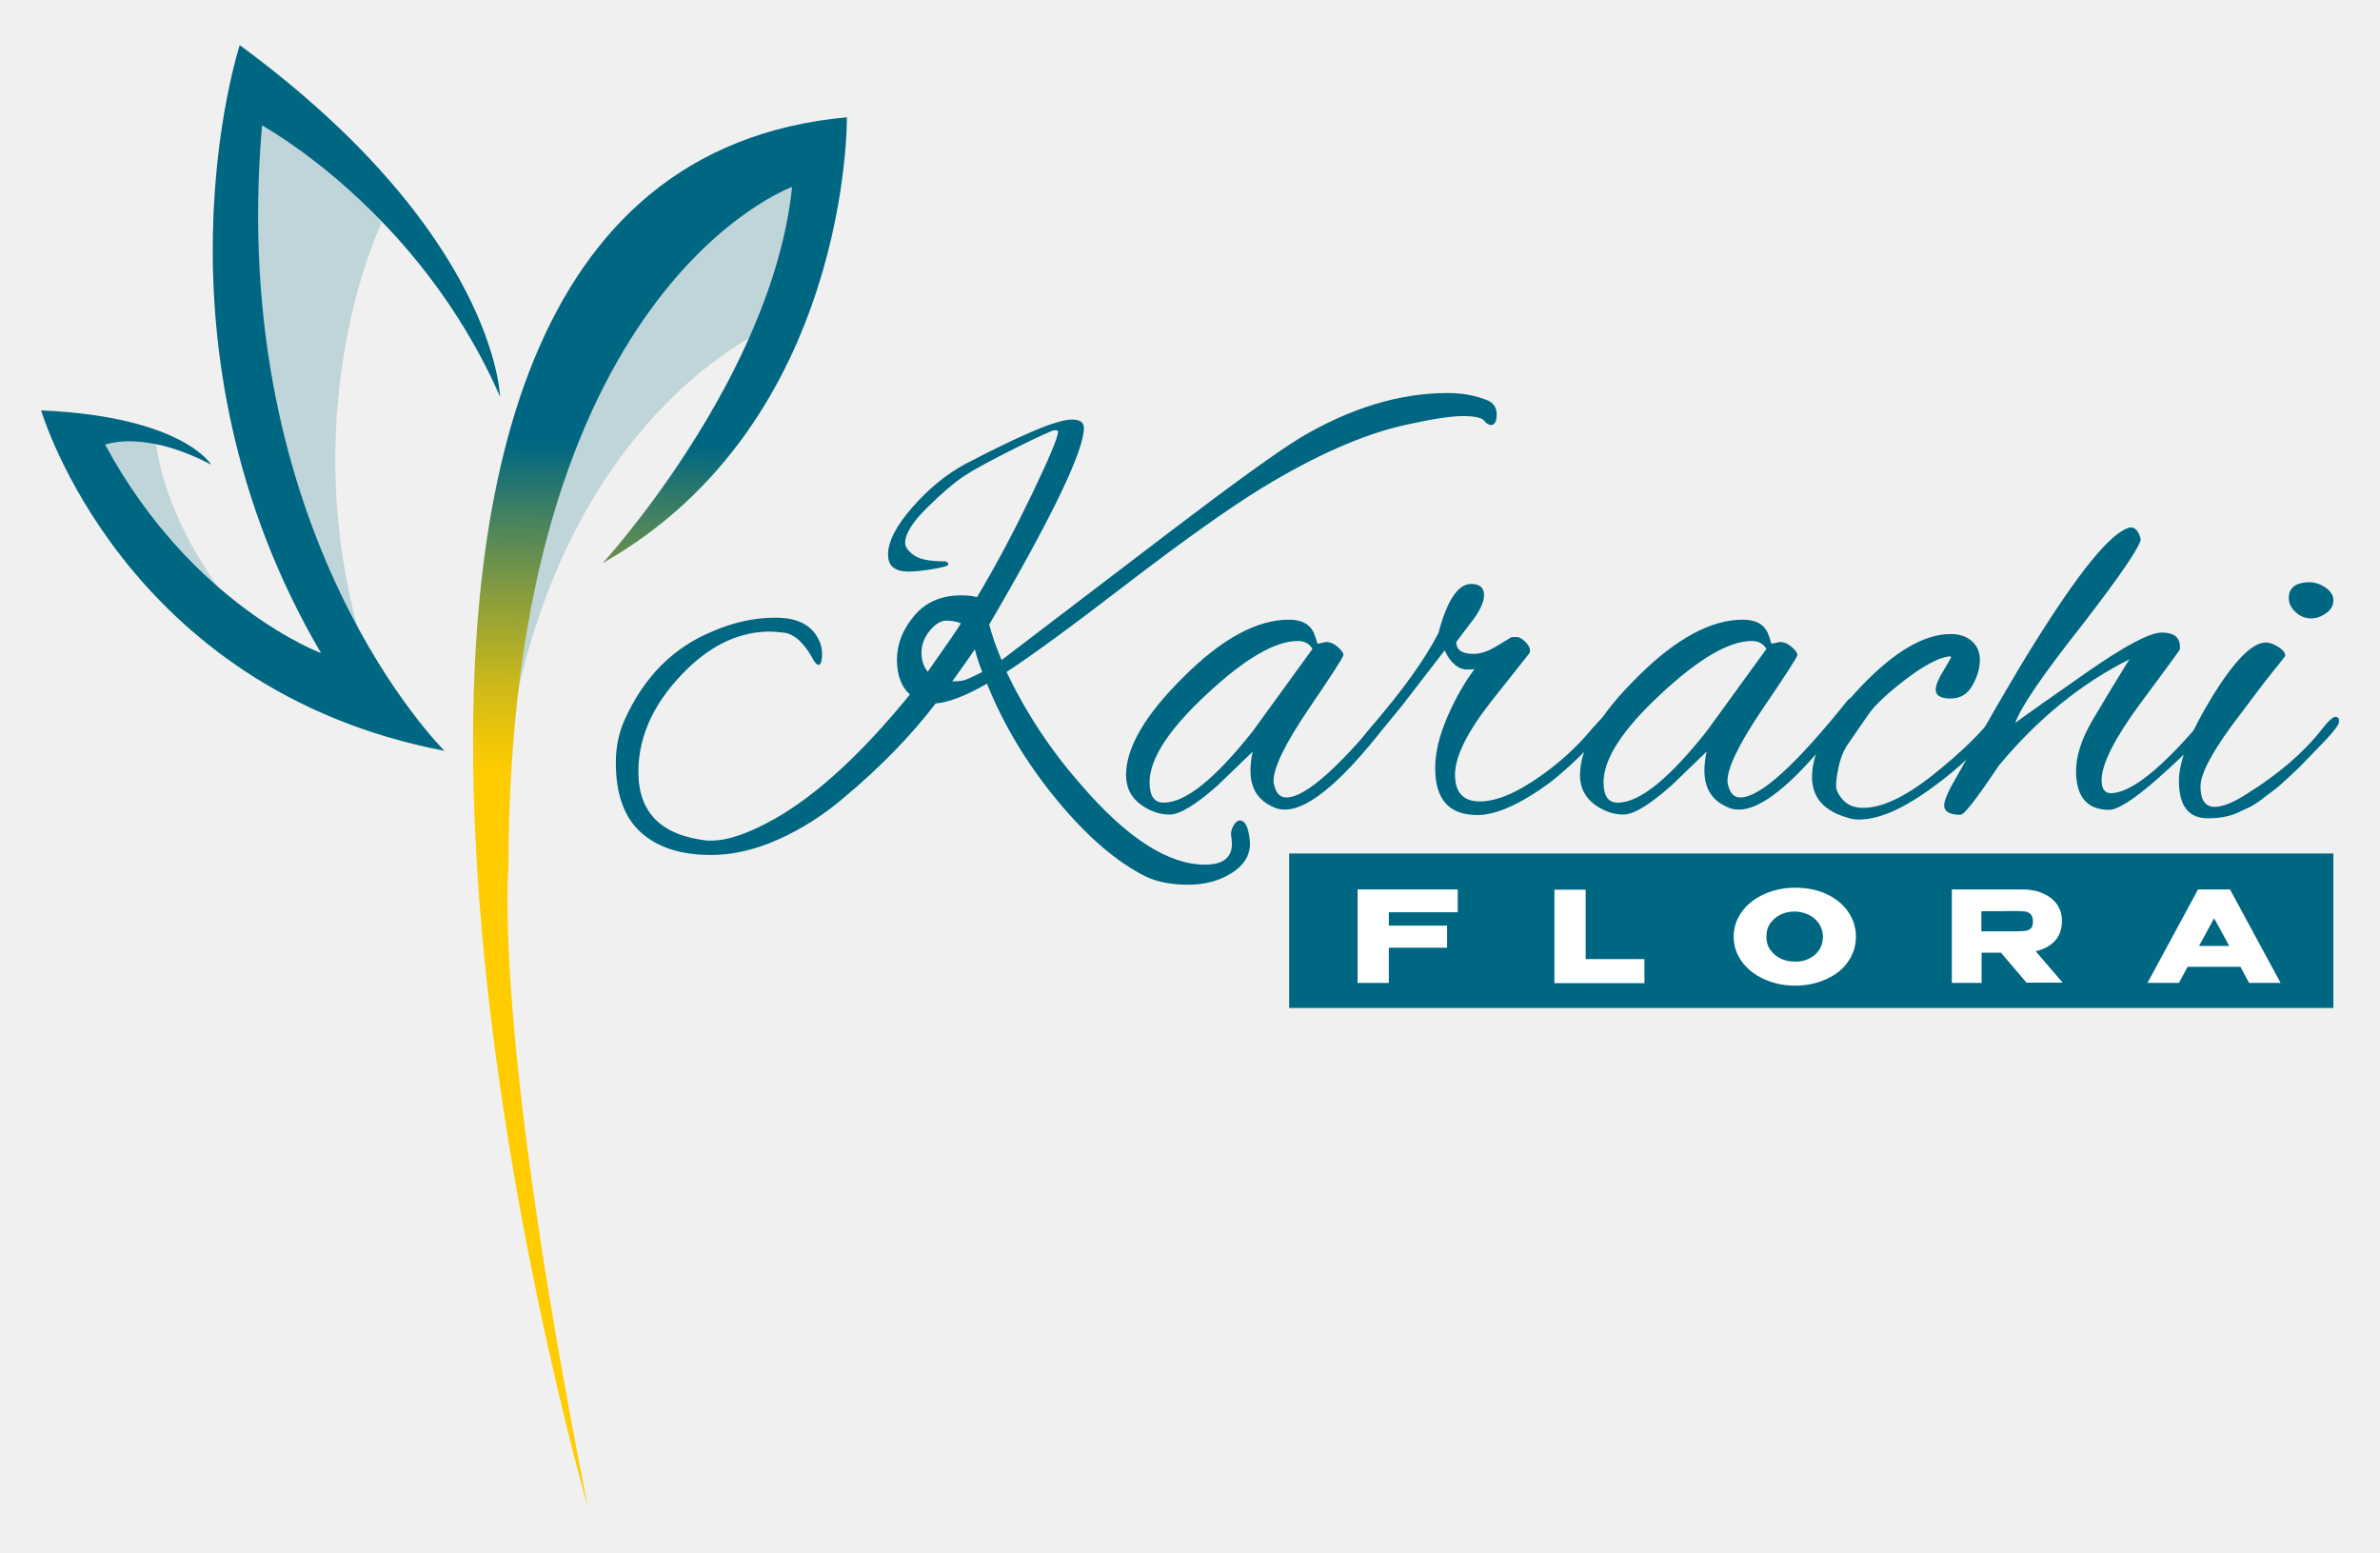
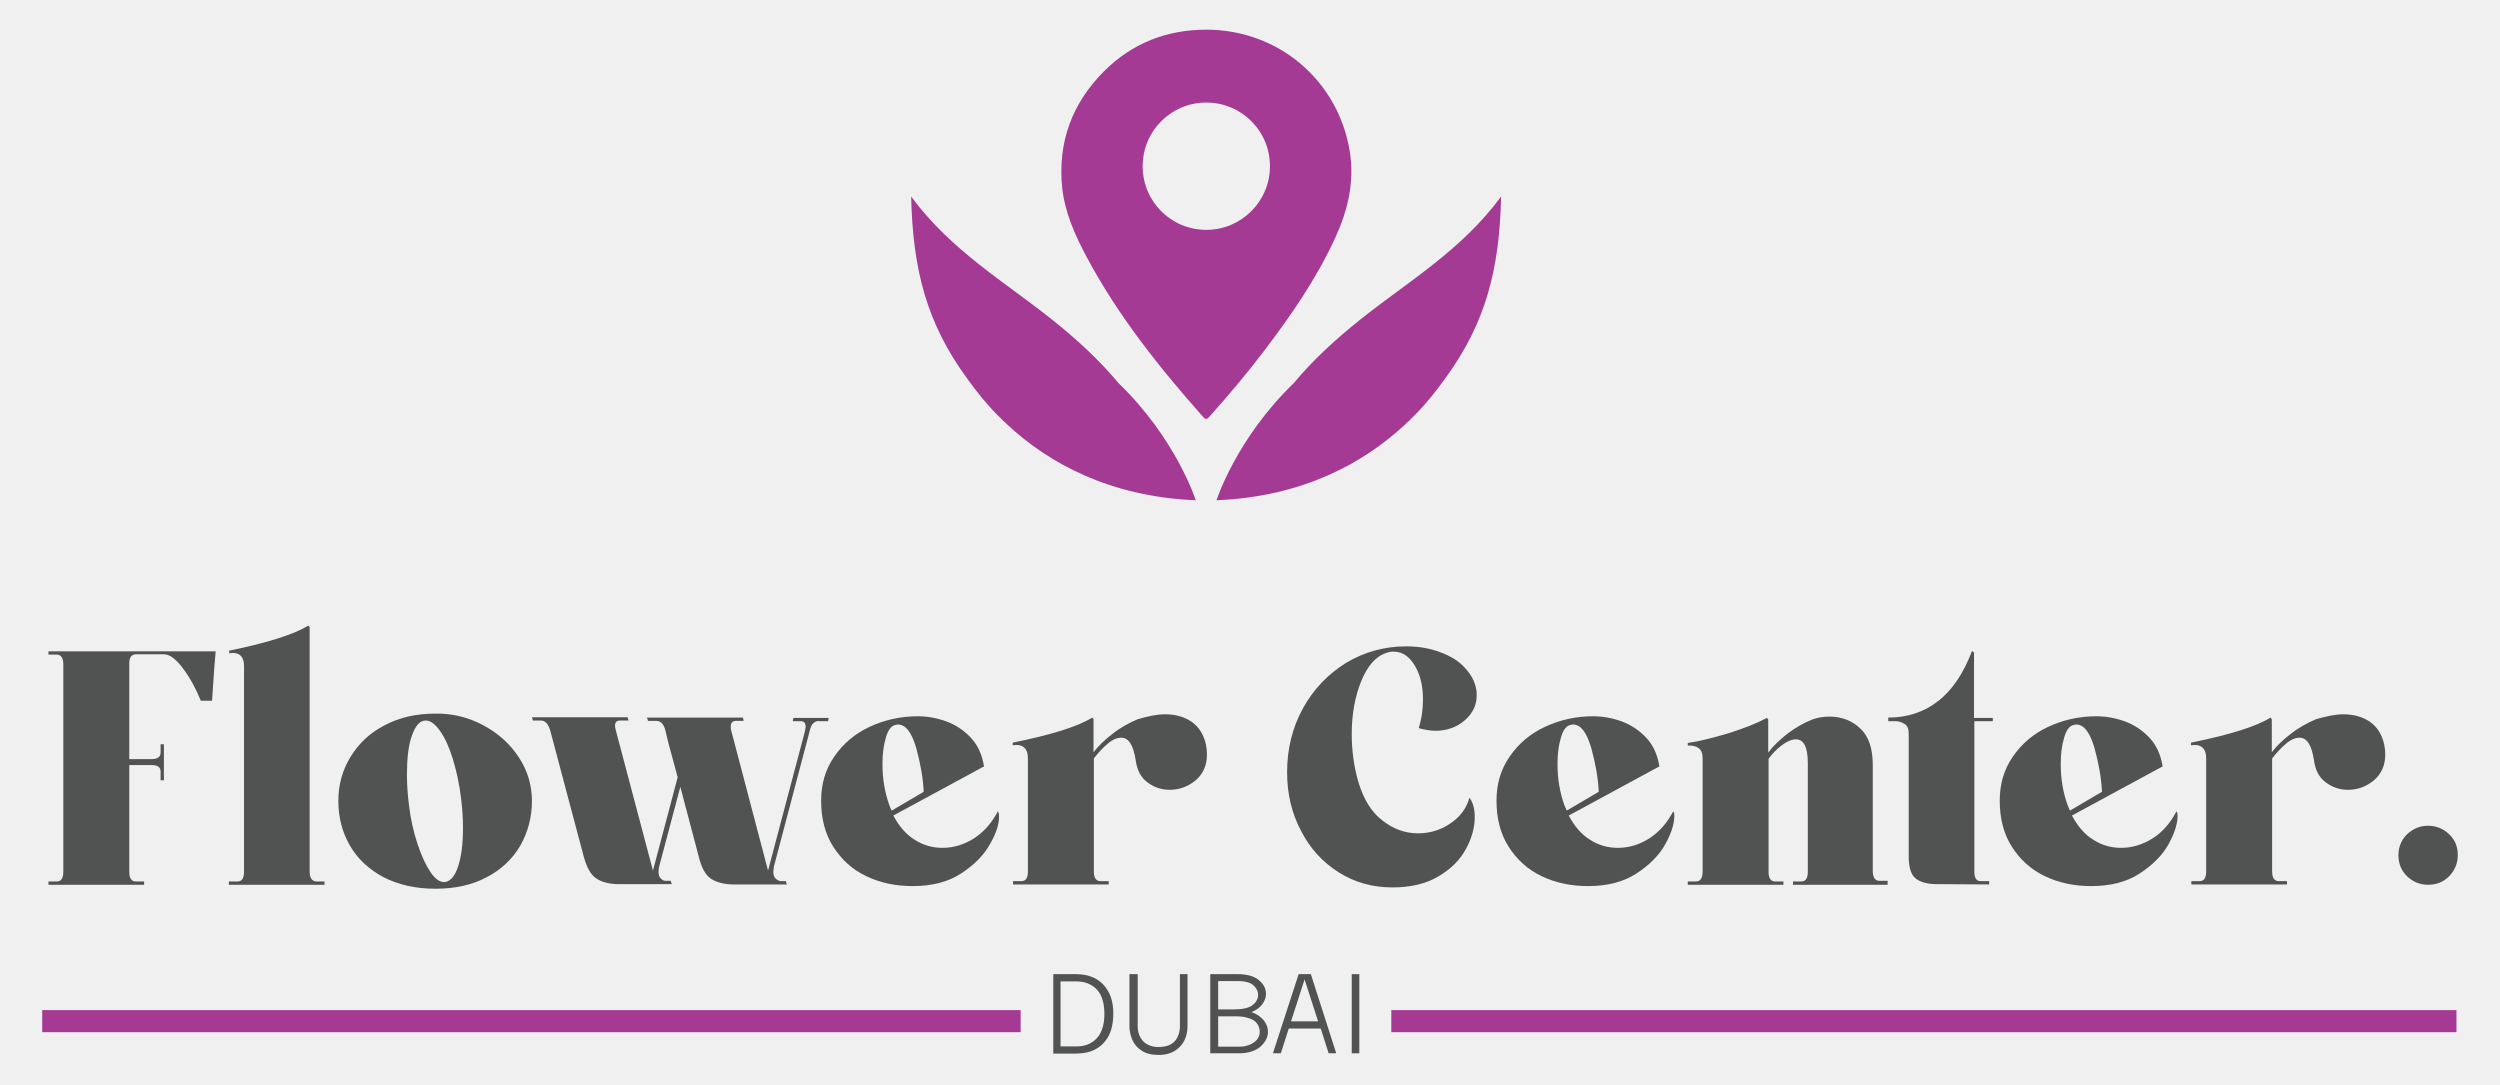
- <svg xmlns="http://www.w3.org/2000/svg" version="1.1" id="Layer_1" x="0px" y="0px" viewBox="0 0 960 626" style="enable-background:new 0 0 960 626;" xml:space="preserve">
+ <svg xmlns="http://www.w3.org/2000/svg" version="1.1" id="Layer_1" x="0px" y="0px" viewBox="0 0 758.1 329" style="enable-background:new 0 0 758.1 329;" xml:space="preserve">
  <style type="text/css">
- 	.st0{fill:#006782;}
- 	.st1{fill:#FFFFFF;}
- 	.st2{opacity:0.2;fill:#006782;}
- 	.st3{fill:url(#SVGID_1_);}
+ 	.st0{fill:#A43A93;}
+ 	.st1{fill:#515252;}
</style>
  <g>
+     <path class="st0" d="M428.8,126.1c3.6-3.6,6.6-7.4,9.2-11c12.6-17.1,16.7-33.5,17.2-55.5c-12.1,16.4-28.3,25.8-42.7,37.3   c-7.4,5.9-14.3,12.2-20.2,19.3c-17.5,16.9-23.4,35.5-23.4,35.5c26.1-1.1,44.5-11.2,57.1-22.9c0,0,0,0,0,0c0,0,0.1-0.1,0.1-0.1   c0.4-0.4,0.8-0.8,1.2-1.1c0,0,0,0,0,0c0,0,0,0,0,0C427.8,127.1,428.2,126.6,428.8,126.1C428.7,126.1,428.7,126.1,428.8,126.1   C428.7,126.1,428.8,126.1,428.8,126.1z" />
+     <path class="st0" d="M302.7,126.1c-3.6-3.6-6.6-7.4-9.2-11c-12.6-17.1-16.7-33.5-17.2-55.5c12.1,16.4,28.3,25.8,42.7,37.3   c7.4,5.9,14.3,12.2,20.2,19.3c17.5,16.9,23.4,35.5,23.4,35.5c-26.1-1.1-44.5-11.2-57.1-22.9c0,0,0,0,0,0c0,0-0.1-0.1-0.1-0.1   c-0.4-0.4-0.8-0.8-1.2-1.1c0,0,0,0,0,0c0,0,0,0,0,0C303.7,127.1,303.3,126.6,302.7,126.1C302.8,126.1,302.8,126.1,302.7,126.1   C302.8,126.1,302.7,126.1,302.7,126.1z" />
    <g>
-       <path class="st0" d="M432.4,169.2c3.2,0,4.8,1.1,4.8,3.4c0,9.2-12.7,35.7-38.2,79.3c1.1,4.1,2.7,8.9,5,14.3l67.7-51.6    c25.9-19.7,43.4-32.3,52.5-37.9c20.3-12.1,40.2-18.2,59.8-18.2c5.6,0,10.7,0.9,15.4,2.7c2.9,1.1,4.3,3,4.3,5.9    c0,2.9-0.8,4.3-2.3,4.3c-0.9,0-1.9-0.6-2.8-1.8c-1-1.2-3.9-1.8-8.6-1.8c-4.8,0-12.5,1.2-23.3,3.6c-17,3.8-36.2,12.3-57.7,25.4    c-13.5,8.3-31.5,21.1-54.1,38.4C432.3,252.6,416,264.5,406,271c7.7,16.2,17.6,31.3,29.8,45.2c18.6,21.7,35.4,32.5,50.2,32.5    c7.3,0,10.9-2.8,10.9-8.4c0-1.1-0.1-2.1-0.3-3.2c-0.2-1.1,0-2.3,0.8-3.9c0.8-1.5,1.7-2.3,2.7-2.3c2,0,3.3,2.3,3.9,7    c0.1,0.8,0.2,1.5,0.2,2.3c0,4.8-2.5,8.8-7.4,11.9c-4.9,3.1-10.8,4.7-17.5,4.7c-6.7,0-12.4-1.1-16.9-3.2c-12-5.9-24-16.3-36.2-31.1    c-12.2-14.8-21.5-30.4-28.1-46.8c-8.3,4.8-15.2,7.5-20.7,8c-10.1,13.2-22.6,26-37.5,38.4c-8,6.8-16.7,12.3-26.1,16.5    c-9.4,4.2-18.4,6.2-27,6.2c-12.3,0-21.7-3.1-28.4-9.2c-6.7-6.1-10-15.5-10-28.1c0-6.2,1.2-12,3.6-17.3c7.7-17.1,19.4-28.9,35-35.4    c8.6-3.8,17.2-5.7,25.8-5.7c8.6,0,14.3,2.8,17.2,8.4c1.1,2,1.6,4.1,1.6,6.2c0,2.2-0.3,3.6-0.9,4.2c-0.6,0.6-1.4,0.1-2.5-1.6    c-3.6-6.7-7.5-10.4-11.6-11.1c-2.7-0.3-4.7-0.5-5.9-0.5c-11.8,0-22.9,4.9-33.2,14.8c-13.3,12.9-20,26.8-20,41.8    c0,16.4,9.2,25.6,27.7,27.7c0.6,0,1.2,0,1.8,0c6.7,0,15.2-3,25.7-8.9c17-9.7,35.1-26.4,54.3-50c-3.5-3.2-5.2-7.9-5.2-14.1    c0-6.2,2.3-12.1,6.9-17.6c4.6-5.5,10.9-8.3,19-8.3c2.3,0,4.4,0.2,6.4,0.7c7.6-12.7,14.9-26.5,22-41.2    c7.1-14.8,10.7-23.3,10.7-25.6c0-0.3-0.5-0.5-1.4-0.5c-0.9,0-6.2,2.4-15.8,7.2c-9.6,4.8-16.5,8.5-20.6,11.2    c-4.1,2.7-9.1,7-15,12.8c-5.9,5.8-8.9,10.6-8.9,14.2c0,1.7,1.2,3.3,3.5,5c2.3,1.7,6.6,2.5,12.8,2.5c0.8,0.3,1.1,0.7,1.1,1.3    c0,0.5-2.1,1.1-6.2,1.8c-4.2,0.7-7.5,1-9.9,1c-5.5,0-8.2-2.3-8.2-6.8c0-5.3,3.3-11.7,9.8-19.1c6.5-7.4,13.6-13.3,21.4-17.5    C412,175.3,426.3,169.2,432.4,169.2z M387.6,251.4c-1.8-0.8-3.8-1.1-6-1.1c-2.2,0-4.4,1.4-6.6,4.1c-2.2,2.7-3.3,5.6-3.3,8.7    c0,3.1,0.8,5.7,2.5,7.8C381.6,260.4,386.1,253.9,387.6,251.4z M396.2,271c-1.2-3-2.2-6.1-3-9.1c-3,4.4-6.1,8.7-9.1,12.9    c1.5,0,2.9-0.1,4.1-0.3C389.5,274.3,392.1,273.1,396.2,271z" />
-       <path class="st0" d="M531.6,259.6l3.2-0.7c1.7,0,3.3,0.7,4.8,2c1.5,1.4,2.3,2.4,2.3,3.2c0,0.8-4.7,8.1-14.1,21.9    c-9.4,13.9-14.1,23.5-14.1,29c0,0.5,0.1,0.9,0.2,1.4c0.8,3.5,2.4,5.2,5,5.2c7.9,0,22.3-13,43.2-39.1c0.5-0.6,1-0.9,1.6-0.9    c0.6,0,0.9,0.6,0.9,1.7c0,1.1-0.7,2.6-2,4.4c-19.4,25.9-34.2,38.8-44.3,38.8c-1.4,0-2.7-0.2-3.9-0.7c-6.7-2.6-10-7.6-10-15    c0-2.6,0.3-5.1,0.9-7.7l-14.1,13.6c-8.9,7.9-15.4,11.8-19.4,11.8c-4,0-7.8-1.3-11.5-3.9c-4.1-3-6.1-7-6.1-12    c0-11.1,7.7-24.3,23.2-39.6c15.4-15.4,29.6-23.1,42.5-23.1c5,0,8.3,1.7,10,5.2c0.5,1.2,0.8,2.2,1.1,3.1    C531.2,259.2,531.5,259.6,531.6,259.6z M463.7,315.5c0,5.5,1.9,8.2,5.7,8.2c8.8,0,20.7-9.6,35.9-28.8l24.1-33.2    c-1.2-2.1-3.2-3.2-5.9-3.2c-9.2,0-21.5,7.2-36.8,21.5C471.3,294.3,463.7,306.1,463.7,315.5z" />
-       <path class="st0" d="M595.9,328.7c-11.4,0-17-6.3-17-18.9c0-6.4,1.7-13.3,5-20.9c3.3-7.6,7-13.9,10.9-19.1c-0.8,0.2-1.7,0.2-3,0.2    c-3.6,0-6.7-2.6-9.1-7.7l-16.8,21.8c-9.4,11.7-14.8,17.5-16.4,17.5c-0.8,0-1.1-0.3-1.1-0.9c0-1.5,1.3-3.7,3.9-6.6    c13.2-15.3,22.5-28.2,27.9-38.8c3.5-13.2,7.9-19.8,13.2-19.8c3.5,0,5.2,1.5,5.2,4.5s-1.9,6.9-5.7,11.6l-5.5,7.3    c0,3.2,2.3,4.8,7,4.8c2.7,0,5.8-1,9.1-3l5.9-3.6c0.3-0.2,1.1-0.2,2.3-0.2c1.2,0,2.5,0.8,3.9,2.3c1.4,1.5,1.8,2.9,1.4,4.1    L601.4,283c-9.7,12.4-14.5,22.2-14.5,29.4c0,7.2,3.3,10.8,10,10.8c7,0,15.5-3.7,25.7-11.1c6.1-4.4,11.6-9.3,16.6-14.8    c4.7-5.5,7.3-8.2,7.7-8.2c1.1,0,1.6,0.6,1.6,1.7s-0.7,2.5-2,4l-7.3,8.2c-4.1,4.2-8.6,8.3-13.6,12.3    C613.5,324.2,603.6,328.7,595.9,328.7z" />
-       <path class="st0" d="M714.7,259.6l3.2-0.7c1.7,0,3.3,0.7,4.8,2c1.5,1.4,2.3,2.4,2.3,3.2c0,0.8-4.7,8.1-14.1,21.9    c-9.4,13.9-14.1,23.5-14.1,29c0,0.5,0.1,0.9,0.2,1.4c0.8,3.5,2.4,5.2,5,5.2c7.9,0,22.3-13,43.2-39.1c0.5-0.6,1-0.9,1.6-0.9    c0.6,0,0.9,0.6,0.9,1.7c0,1.1-0.7,2.6-2,4.4c-19.4,25.9-34.2,38.8-44.3,38.8c-1.4,0-2.7-0.2-3.9-0.7c-6.7-2.6-10-7.6-10-15    c0-2.6,0.3-5.1,0.9-7.7l-14.1,13.6c-8.9,7.9-15.4,11.8-19.4,11.8c-4,0-7.8-1.3-11.5-3.9c-4.1-3-6.1-7-6.1-12    c0-11.1,7.7-24.3,23.2-39.6c15.4-15.4,29.6-23.1,42.5-23.1c5,0,8.3,1.7,10,5.2c0.5,1.2,0.8,2.2,1.1,3.1    C714.3,259.2,714.6,259.6,714.7,259.6z M646.8,315.5c0,5.5,1.9,8.2,5.7,8.2c8.8,0,20.7-9.6,35.9-28.8l24.1-33.2    c-1.2-2.1-3.2-3.2-5.9-3.2c-9.2,0-21.5,7.2-36.8,21.5C654.4,294.3,646.8,306.1,646.8,315.5z" />
-       <path class="st0" d="M749.9,330.5c-1.7,0-3.2-0.2-4.5-0.7c-9.7-2.7-14.5-8.2-14.5-16.4c0-10.6,6.7-22.9,20-36.8    c13.3-13.9,25.3-20.9,35.9-20.9c3.5,0,6.3,0.9,8.5,2.8c2.2,1.9,3.3,4.5,3.3,7.7c0,3.3-1,6.7-3,10.2c-2,3.6-4.9,5.3-8.9,5.3    c-3.9,0-5.9-1.2-5.9-3.6c0-1.7,1-4.2,3.1-7.6c2-3.4,3.1-5.2,3.1-5.5c0-0.2-0.2-0.3-0.7-0.3c-4.2,0.5-10,3.5-17.4,9.1    c-7.3,5.6-12.4,10.3-15.1,14.1l-8.9,12.9c-1.5,2.4-2.6,5.3-3.3,8.6c-0.7,3.3-1,5.8-1,7.5c0,1.7,0.9,3.6,2.8,5.7    c1.9,2.1,4.6,3.2,8.1,3.2c7.6,0,17-4.4,28.2-13.3c11.2-8.9,19.8-17.3,25.9-25.3c0.8-0.9,1.7-1.4,2.7-1.4c1.1,0,1.6,0.3,1.6,0.9    c0,0.6-0.4,1.4-1.1,2.3c-8.3,11.1-18.3,20.7-29.9,29C767.3,326.4,757.7,330.5,749.9,330.5z" />
-       <path class="st0" d="M850.8,326.6c-8.9,0-13.4-5.2-13.4-15.7c0-5.9,2.1-12.5,6.2-19.7c4.2-7.2,9.3-15.6,15.3-25.3    c-19.4,9.7-37,24-52.7,42.9c-8.8,13.2-13.9,19.8-15.4,19.8c-4.4,0-6.6-1.3-6.6-3.9c0-1.4,0.9-3.8,2.7-7.3    c14.7-26.2,25.8-45.4,33.4-57.5c18-28.9,30.7-44.6,38.2-47c0.3-0.2,0.6-0.2,0.9-0.2c2,0,3.3,1.6,4.1,4.8    c-0.5,3.2-8.3,14.7-23.6,34.5c-15.9,20.1-24.9,33.3-27,39.5c5.6-4.1,15.4-11,29.3-20.7c15-10.4,24.9-15.7,29.8-15.7    c4.8,0,7.3,1.9,7.3,5.7c0,0.6,0,1-0.1,1.3c-0.1,0.2-5.3,7.4-15.8,21.5c-10.4,14.1-15.7,24.5-15.7,31.1c0,3.5,1.3,5.2,3.9,5.2    c8.2-0.3,20.4-10.1,36.8-29.5c1.4-1.4,2.4-2,3.1-2c0.7,0,1,0.5,1,1.4c0,3-7.5,11.2-22.5,24.5C860.5,322.6,854.1,326.6,850.8,326.6    z" />
-       <path class="st0" d="M890.5,330c-7.7,0-11.6-5-11.6-15c0-8.2,4.5-19.5,13.4-34c8.9-14.5,16.1-21.8,21.6-21.9    c1.5,0,3.2,0.6,5.1,1.8c1.9,1.2,2.8,2.4,2.8,3.6c-0.8,1.1-1.7,2.2-2.7,3.5c-1.1,1.3-2.2,2.7-3.4,4.2c-1.2,1.5-2.9,3.7-5,6.5    c-2.1,2.8-4.2,5.5-6.1,8.1c-11.4,14.7-17,24.8-17,30.3c0,5.5,1.9,8.3,5.7,8.3c3.2,0,7.5-1.7,12.9-5.2    c12.7-7.9,22.8-16.5,30.2-25.9c2.7-3.5,4.6-5.2,5.6-5.2s1.5,0.6,1.5,1.8s-1.7,3.6-5.2,7.3c-3.5,3.6-6.2,6.5-8.3,8.6    c-2,2.1-3.4,3.5-4.2,4.2c-0.8,0.7-2.2,2-4.2,3.9c-2,1.9-3.6,3.2-4.7,4c-1.1,0.8-2.6,1.9-4.5,3.4c-2,1.5-3.7,2.6-5.2,3.3    c-1.5,0.7-3.3,1.5-5.2,2.4C898.7,329.4,894.9,330,890.5,330z M938.1,237c2,1.4,3.1,3.1,3.1,5.1c0,2-0.9,3.7-2.8,5.1    c-1.9,1.4-4,2.2-6.2,2.2s-4.4-0.8-6.2-2.5c-1.9-1.7-2.8-3.6-2.8-5.7c0-4.2,2.9-6.4,8.6-6.4C933.9,234.9,936.1,235.6,938.1,237z" />
+       <g>
+         <path class="st1" d="M64.3,212.5h-3.4c-1.5-3.7-3.3-7-5.4-9.8c-2.1-2.8-4-4.3-5.8-4.3h-8.5c-1.4,0.1-2,1-2,2.8v29h6.7     c1.9,0,2.8-0.7,2.8-2v-2.5h1v10.9h-1v-2.6c0-1.4-0.9-2-2.8-2h-6.7v32.5c0,1.8,0.7,2.8,2,2.8h2.5v1h-29v-1h2.5c1.4,0,2-1,2-3     v-62.8c0-2-0.7-3-2-3h-2.5v-1h50.7C65.2,199.5,64.8,204.5,64.3,212.5z" />
+         <path class="st1" d="M95.9,267.3h2.5v1h-29v-1H72c1.4,0,2-1,2-3V202c0-2.6-1.1-4-3.4-4l-1.1,0.1v-0.8c11.8-2.4,19.8-5,24-7.6     l0.4,0.5v74.1C93.9,266.2,94.6,267.2,95.9,267.3z" />
+         <path class="st1" d="M146.5,219.9c4.5,2.4,8.1,5.6,10.8,9.7c2.7,4.1,4,8.5,4,13.3c0,4.9-1.2,9.4-3.5,13.5     c-2.4,4.1-5.8,7.3-10.2,9.6c-4.5,2.4-9.7,3.5-15.6,3.5c-6,0-11.2-1.2-15.7-3.5c-4.5-2.4-7.9-5.6-10.2-9.6     c-2.3-4-3.5-8.5-3.5-13.5c0-4.9,1.2-9.3,3.7-13.4c2.5-4.1,5.9-7.3,10.4-9.6c4.5-2.4,9.6-3.5,15.3-3.5     C137.1,216.3,142,217.5,146.5,219.9z M138.9,262.8c1-3,1.5-6.9,1.5-11.8c0-2.9-0.2-5.9-0.6-9c-0.5-4.3-1.4-8.3-2.5-11.9     c-1.1-3.6-2.4-6.4-3.9-8.5c-1.5-2.1-2.9-3.1-4.3-3.1c-1.8,0-3.1,1.5-4.2,4.6s-1.5,7-1.5,11.9c0,2.8,0.2,5.8,0.6,9     c0.5,4.3,1.4,8.3,2.6,11.9c1.2,3.6,2.5,6.4,3.9,8.5c1.4,2.1,2.8,3.1,4.3,3.1C136.5,267.3,137.9,265.8,138.9,262.8z" />
+         <path class="st1" d="M248.3,218.6c-1.4,0.1-2.3,1-2.7,2.8l-10.9,41.3c-0.1,0.8-0.2,1.4-0.2,1.6c0,0.9,0.2,1.6,0.7,2.1     c0.4,0.4,0.9,0.7,1.5,0.8h1.6l0.3,1h-4.6h-7.6H222c-2.7-0.1-4.9-0.7-6.5-1.8c-1.6-1.1-2.8-3.3-3.6-6.6l-5.6-21.2l-6.4,24.1     c-0.1,0.4-0.2,1-0.2,1.7c0,0.9,0.2,1.6,0.7,2c0.5,0.5,0.9,0.7,1.4,0.7h1.6l0.3,1h-4.7h-7.5h-4.5c-2.6-0.1-4.7-0.7-6.3-1.8     c-1.6-1.1-2.8-3.3-3.7-6.6l-10.1-38c-0.6-2.2-1.6-3.2-2.8-3.2h-2.5l-0.3-1h29l0.3,1H188c-1,0-1.5,0.5-1.5,1.6     c0,0.3,0.1,0.7,0.2,1.2L198,264l7.5-28.3c-2.3-8.3-3.5-13-3.7-14.1c-0.5-2-1.4-3-2.8-3h-2.5l-0.3-1h29.1l0.2,1h-2.5     c-0.9,0.1-1.4,0.6-1.4,1.7c0,0.5,0,0.8,0.1,1.1l11.2,42.6l11.2-42.3c0.1-0.7,0.2-1.1,0.2-1.4c0-1-0.5-1.6-1.4-1.6h-2.5l0.2-1     h10.7l-0.2,1H248.3z" />
+         <path class="st1" d="M300.3,255.8c-1.9,3.5-4.9,6.5-8.9,9.1c-4,2.6-8.9,3.8-14.7,3.8c-5.1,0-9.8-1-14-3c-4.2-2-7.5-5-10-8.9     c-2.5-3.9-3.7-8.6-3.7-14c0-5.1,1.3-9.5,4-13.4c2.7-3.9,6.2-6.9,10.7-9c4.5-2.1,9.4-3.2,14.6-3.2c2.8,0,5.7,0.5,8.5,1.5     c2.8,1,5.3,2.6,7.5,4.9c2.2,2.3,3.5,5.2,4.1,8.8l-27.5,14.9c1.7,3.2,3.8,5.7,6.4,7.3c2.6,1.7,5.4,2.5,8.5,2.5     c3.4,0,6.6-1,9.6-2.9c3-2,5.4-4.7,7.2-8.2l0.3,0.7C303.2,249.2,302.3,252.3,300.3,255.8z M270.4,245.8l9.7-5.7     c-0.2-4.3-1-8.7-2.3-13.4c-1.4-4.7-3.2-7-5.5-7c-0.3,0-0.6,0.1-1,0.2c-1.1,0.3-2.1,1.6-2.7,3.9c-0.7,2.3-1,4.9-1,8     c0,4.4,0.7,8.5,2.1,12.4C270,245.1,270.3,245.6,270.4,245.8z" />
+         <path class="st1" d="M353.3,216.6c3.2,0,5.9,0.8,8.1,2.3c2.2,1.6,3.6,3.8,4.3,6.9c0.2,1.1,0.3,2.1,0.3,3c0,3.2-1.1,5.8-3.4,7.8     c-2.3,1.9-4.9,2.9-7.9,2.9c-2.6,0-4.8-0.8-6.8-2.3c-2-1.5-3.1-3.7-3.5-6.6c-0.7-4.6-2.1-6.9-4.4-6.9c-1.3,0-2.7,0.6-4.2,1.9     c-1.5,1.3-2.8,2.7-4.1,4.4v34.3c0,1.9,0.7,2.9,2,2.9h2.5v1h-29v-1h2.5c1.4,0,2-1,2-3v-34.3c0-2.6-1.2-4-3.5-4l-1.1,0.1v-0.8     c11.8-2.4,19.8-4.9,24.1-7.6l0.4,0.5v10c1.4-1.8,3.3-3.7,5.8-5.6c2.4-1.9,5-3.3,7.6-4.4C348.1,217.2,350.8,216.6,353.3,216.6z" />
+         <path class="st1" d="M419.2,248.8c3.3,2.6,6.9,3.9,10.8,3.9c3.6,0,6.9-1,9.8-3c3-2,4.9-4.6,5.8-7.8c1.1,1.5,1.6,3.4,1.6,5.9     c0,3.2-0.9,6.4-2.7,9.7c-1.8,3.3-4.6,6.1-8.4,8.3c-3.7,2.2-8.4,3.3-13.8,3.3c-6.1,0-11.5-1.5-16.4-4.6     c-4.9-3.1-8.7-7.3-11.4-12.6c-2.8-5.3-4.2-11.2-4.2-17.7c0-7.1,1.6-13.6,4.8-19.4c3.2-5.8,7.6-10.4,13.1-13.8     c5.5-3.3,11.6-5,18.2-5c3.8,0,7.3,0.6,10.4,1.8c3.2,1.2,5.6,2.7,7.3,4.6c2.5,2.6,3.7,5.4,3.7,8.4c0,3-1.2,5.5-3.6,7.6     c-2.4,2.1-5.4,3.2-8.9,3.2c-1.6,0-3.2-0.3-5.1-0.8c0.9-2.8,1.3-5.7,1.3-8.7c0-4.1-0.8-7.5-2.5-10.3c-1.7-2.8-3.8-4.2-6.4-4.2     c-0.7,0-1.5,0.1-2.2,0.4c-3.2,1-5.7,3.9-7.6,8.5c-1.9,4.7-2.9,10-2.9,16.1c0,5.1,0.7,10,2,14.5     C413.5,242.4,415.9,246.3,419.2,248.8z" />
+         <path class="st1" d="M505.1,255.8c-1.9,3.5-4.9,6.5-8.9,9.1c-4,2.6-8.9,3.8-14.7,3.8c-5.1,0-9.8-1-14-3c-4.2-2-7.5-5-10-8.9     c-2.5-3.9-3.7-8.6-3.7-14c0-5.1,1.3-9.5,4-13.4c2.7-3.9,6.2-6.9,10.7-9c4.5-2.1,9.4-3.2,14.6-3.2c2.8,0,5.7,0.5,8.5,1.5     c2.8,1,5.3,2.6,7.5,4.9c2.2,2.3,3.5,5.2,4.1,8.8l-27.5,14.9c1.7,3.2,3.8,5.7,6.4,7.3c2.6,1.7,5.4,2.5,8.5,2.5     c3.4,0,6.6-1,9.6-2.9c3-2,5.4-4.7,7.2-8.2l0.3,0.7C507.9,249.2,507,252.3,505.1,255.8z M475.1,245.8l9.7-5.7     c-0.2-4.3-1-8.7-2.3-13.4c-1.4-4.7-3.2-7-5.5-7c-0.3,0-0.6,0.1-1,0.2c-1.1,0.3-2.1,1.6-2.7,3.9c-0.7,2.3-1,4.9-1,8     c0,4.4,0.7,8.5,2.1,12.4C474.8,245.1,475,245.6,475.1,245.8z" />
+         <path class="st1" d="M572.7,268.3h-29v-1h2.5c1.4,0,2-1,2-3v-32.9c0-4.8-1.2-7.2-3.6-7.2c-1.3,0-2.7,0.6-4.3,1.8     c-1.6,1.2-2.9,2.6-4,4.1v34.3c0,1.9,0.7,2.9,2,2.9h2.5v1h-29v-1h2.5c1.3,0,2-1,2-3v-34.3c0-1.6-0.4-2.6-1.3-3.2     c-0.9-0.6-2-0.8-3.2-0.7v-0.8c3.6-0.5,7.8-1.6,12.5-3c4.7-1.5,8.5-3,11.5-4.6l0.4,0.5v10c1.4-1.9,3.4-3.8,5.8-5.7     c2.5-1.9,5-3.3,7.5-4.3c1.6-0.6,3.4-0.9,5.3-0.9c3.6,0,6.8,1.2,9.3,3.6c2.6,2.4,3.8,6.1,3.8,11.1v32.2c0,0.9,0.2,1.6,0.5,2.1     s0.8,0.8,1.5,0.8h2.5V268.3z" />
+         <path class="st1" d="M604.4,218.7h-5.7v45.6c0,1.9,0.6,2.9,1.9,2.9h2.6v1l-16.5-0.1c-2.6-0.1-4.6-0.7-5.9-1.8     c-1.3-1.1-2-3.3-2-6.6v-37.2c0-1.5-0.4-2.5-1.3-3c-0.8-0.5-1.7-0.8-2.7-0.8h-2.2v-1.1c5.8,0,10.9-1.7,15.1-5     c4.3-3.3,7.7-8.4,10.3-15.2l0.6,0.5v19.8h5.7V218.7z" />
+         <path class="st1" d="M657.7,255.8c-1.9,3.5-4.9,6.5-8.9,9.1c-4,2.6-8.9,3.8-14.7,3.8c-5.1,0-9.8-1-14-3c-4.2-2-7.5-5-10-8.9     c-2.5-3.9-3.7-8.6-3.7-14c0-5.1,1.3-9.5,4-13.4c2.7-3.9,6.2-6.9,10.7-9c4.5-2.1,9.4-3.2,14.6-3.2c2.8,0,5.7,0.5,8.5,1.5     c2.8,1,5.3,2.6,7.5,4.9c2.2,2.3,3.5,5.2,4.1,8.8l-27.5,14.9c1.7,3.2,3.8,5.7,6.4,7.3c2.6,1.7,5.4,2.5,8.5,2.5     c3.4,0,6.6-1,9.6-2.9s5.4-4.7,7.2-8.2l0.3,0.7C660.5,249.2,659.6,252.3,657.7,255.8z M627.7,245.8l9.7-5.7     c-0.2-4.3-1-8.7-2.3-13.4c-1.4-4.7-3.2-7-5.5-7c-0.3,0-0.6,0.1-1,0.2c-1.1,0.3-2.1,1.6-2.7,3.9c-0.7,2.3-1,4.9-1,8     c0,4.4,0.7,8.5,2.1,12.4C627.4,245.1,627.6,245.6,627.7,245.8z" />
+         <path class="st1" d="M710.6,216.6c3.2,0,5.9,0.8,8.1,2.3c2.2,1.6,3.6,3.8,4.3,6.9c0.2,1.1,0.3,2.1,0.3,3c0,3.2-1.1,5.8-3.4,7.8     c-2.3,1.9-4.9,2.9-7.9,2.9c-2.6,0-4.8-0.8-6.8-2.3c-2-1.5-3.1-3.7-3.5-6.6c-0.7-4.6-2.1-6.9-4.4-6.9c-1.3,0-2.7,0.6-4.2,1.9     c-1.5,1.3-2.8,2.7-4.1,4.4v34.3c0,1.9,0.7,2.9,2,2.9h2.5v1h-29v-1h2.5c1.4,0,2-1,2-3v-34.3c0-2.6-1.2-4-3.5-4l-1.1,0.1v-0.8     c11.8-2.4,19.8-4.9,24.1-7.6l0.4,0.5v10c1.4-1.8,3.3-3.7,5.8-5.6c2.4-1.9,5-3.3,7.6-4.4C705.4,217.2,708.2,216.6,710.6,216.6z" />
+         <path class="st1" d="M729.9,265.7c-1.8-1.8-2.6-3.9-2.6-6.4c0-2.5,0.9-4.6,2.6-6.3c1.8-1.7,3.9-2.6,6.4-2.6     c2.5,0,4.6,0.9,6.4,2.6c1.8,1.7,2.6,3.8,2.6,6.3c0,2.5-0.9,4.6-2.6,6.4c-1.8,1.8-3.9,2.6-6.4,2.6     C733.8,268.3,731.7,267.4,729.9,265.7z" />
+       </g>
    </g>
-     <rect x="520" y="344.2" class="st0" width="421.2" height="62.3" />
+     <path class="st0" d="M409.3,45.9C405.8,24.4,387.7,9,365.8,9c-12,0-22.5,4.1-31,12.6c-9.7,9.7-14.1,21.5-12.7,35.3   c0.8,7.6,3.9,14.4,7.4,21c9.5,17.8,22,33.5,35.4,48.6c0.8,0.9,1.2,0.5,1.8-0.1c5.8-6.5,11.4-13.1,16.7-20.1   c8.2-10.8,15.8-21.8,21.5-34.2C408.7,63.8,410.8,55.2,409.3,45.9z M365.8,69.7c-10.7,0-19.3-8.6-19.3-19.3   c0-10.7,8.6-19.3,19.3-19.3c10.7,0,19.3,8.6,19.3,19.3C385.1,61.1,376.4,69.7,365.8,69.7z" />
+     <rect x="12.8" y="306.3" class="st0" width="296.7" height="6.7" />
+     <rect x="421.9" y="306.3" class="st0" width="323" height="6.7" />
    <g>
-       <path class="st1" d="M588,358.8v9.1h-27.8v5.4h23.5v8.9h-23.5v14.2h-12.6v-37.7H588z" />
-       <path class="st1" d="M639.6,358.8v28h23.7v9.7h-36.3v-37.7H639.6z" />
-       <path class="st1" d="M736.6,360.5c3.7,1.7,6.7,4.1,8.8,7.1c2.1,3,3.2,6.4,3.2,10.2c0,3.7-1.1,7.1-3.2,10.1s-5,5.3-8.8,7    s-7.9,2.6-12.6,2.6c-4.5,0-8.6-0.9-12.4-2.6c-3.8-1.7-6.8-4.1-9-7.1c-2.2-3-3.3-6.4-3.3-10c0-3.7,1.1-7.1,3.3-10.1    c2.2-3,5.2-5.4,9-7.1c3.8-1.7,7.9-2.6,12.4-2.6C728.7,358,732.9,358.8,736.6,360.5z M729.5,386.7c1.7-0.8,3.2-2,4.2-3.5    s1.6-3.3,1.6-5.4c0-2.1-0.6-3.9-1.7-5.5c-1.1-1.5-2.5-2.7-4.3-3.5c-1.8-0.8-3.6-1.2-5.5-1.2c-1.9,0-3.8,0.4-5.5,1.2    c-1.7,0.8-3.1,2-4.2,3.5c-1.1,1.5-1.6,3.3-1.6,5.4c0,2.1,0.5,3.9,1.6,5.4c1.1,1.5,2.5,2.7,4.2,3.5c1.7,0.8,3.6,1.2,5.5,1.2    C726,387.9,727.8,387.5,729.5,386.7z" />
-       <path class="st1" d="M817.5,396.4l-10.4-12.2h-7.8v12.2h-12v-37.7h28.4c3.2,0,5.9,0.5,8.4,1.6c2.4,1.1,4.3,2.5,5.6,4.4    c1.3,1.9,2,4.1,2,6.5v0.2c0,3.2-0.9,5.9-2.8,8c-1.9,2.1-4.5,3.5-7.8,4.2l10.9,12.7H817.5z M819.1,368.7c-0.6-0.6-1.3-1-2.2-1.1    c-0.9-0.1-2.2-0.2-3.9-0.2h-1.8c-2.5,0.1-6.5,0.1-12,0.1v8.1H813h0.1c1.7,0,3-0.1,3.9-0.2c0.9-0.1,1.6-0.5,2.2-1    c0.6-0.6,0.8-1.5,0.8-2.7C820,370.2,819.7,369.3,819.1,368.7z" />
-       <path class="st1" d="M919.9,396.4h-12.7l-3.5-6.5h-21.3l-3.5,6.5h-12.7l20.4-37.7h12.9L919.9,396.4z M893.1,370.3l-6.1,11.2h12.2    L893.1,370.3z" />
+       <g>
+         <path class="st1" d="M319.3,295.4h6.9c3.5,0,6.3,1,8.3,3.1c2,2.1,3.1,5,3.1,8.7c0,1.9-0.2,3.6-0.7,5.2c-0.4,1.2-0.9,2.2-1.6,3.1     c-0.7,0.9-1.4,1.6-2.3,2.2c-0.6,0.4-1.4,0.8-2.2,1.1c-1.4,0.5-3.2,0.7-5.3,0.7h-6.1V295.4z M321.6,297.5v19.8h5.1     c2,0,3.8-0.6,5.3-1.9c1.9-1.6,2.9-4.3,2.9-7.9c0-3.8-1-6.5-3-8.1c-1.5-1.2-3.3-1.8-5.6-1.8H321.6z" />
+         <path class="st1" d="M342.7,295.4h2.3v15.7c0,2,0.6,3.5,1.7,4.7c1.1,1.1,2.7,1.7,4.6,1.7c1.5,0,2.8-0.3,3.7-0.8s1.7-1.3,2.1-2.3     c0.5-1,0.7-2.1,0.7-3.3v-15.7h2.3v15.7c0,2.7-0.8,4.8-2.4,6.4c-1.6,1.6-3.7,2.4-6.3,2.4c-2.1,0-3.9-0.4-5.2-1.3     c-1.4-0.9-2.3-2-2.9-3.4c-0.5-1.4-0.8-2.6-0.8-3.8V295.4z" />
+         <path class="st1" d="M367,295.4h8.3c2.8,0,5,0.6,6.4,1.8c1.5,1.2,2.2,2.6,2.2,4.2c0,1.1-0.4,2.1-1.1,3.1c-0.7,1-1.8,1.8-3.3,2.4     c1.7,0.6,2.9,1.5,3.8,2.6c0.8,1.1,1.2,2.2,1.2,3.4c0,1.7-0.8,3.1-2.3,4.5c-1.5,1.3-3.7,2-6.5,2H367V295.4z M369.4,297.5v8.6h4.4     c2.9,0,4.9-0.4,6-1.3c1.1-0.8,1.7-1.9,1.7-3.1c0-1.2-0.5-2.1-1.5-3c-1-0.8-2.5-1.2-4.4-1.2H369.4z M369.4,308.2v9.2h6.3     c2,0,3.6-0.5,4.9-1.6c0.9-0.7,1.4-1.7,1.4-3c0-0.9-0.3-1.7-0.8-2.4c-0.5-0.7-1.3-1.3-2.4-1.6c-1.1-0.4-2.3-0.6-3.7-0.6H369.4z" />
+         <path class="st1" d="M393.8,295.4h3.7l7.7,24h-2.3l-2.4-7.5h-9.7l-2.4,7.5H386L393.8,295.4z M395.6,297l-4.1,12.7h8.2L395.6,297z     " />
+         <path class="st1" d="M409.9,295.4h2.3v24h-2.3V295.4z" />
+       </g>
    </g>
-     <path class="st2" d="M311.3,131.7c0,0-89.2,35.5-107.9,178.2s-30.2-202.8,122-243.1h8.2L311.3,131.7z" />
-     <linearGradient id="SVGID_1_" gradientUnits="userSpaceOnUse" x1="266.089" y1="179.854" x2="264.102" y2="312.953">
-       <stop offset="0" style="stop-color:#006782" />
-       <stop offset="0.257" style="stop-color:#4F865A" />
-       <stop offset="0.524" style="stop-color:#99A434" />
-       <stop offset="0.746" style="stop-color:#D0BA18" />
-       <stop offset="0.911" style="stop-color:#F2C707" />
-       <stop offset="1" style="stop-color:#FFCC00" />
-     </linearGradient>
-     <path class="st3" d="M237.1,607.7c0,0-155.9-536.5,104.5-560.4c0,0,1.5,123.1-98.5,179.8c0,0,68.4-74.6,76.4-151.7   c0,0-114.4,40.8-114.4,274.6C205.1,350.1,198.6,414.2,237.1,607.7z" />
-     <path class="st2" d="M153.9,89.9c0,0-35.1,72.4-9,165.6c0,0-69.4-92.5-44-208.2C100.9,47.4,120.3,31.7,153.9,89.9z" />
-     <path class="st2" d="M63,178.1c0,0,1.1,25.4,25.1,58.8S20.6,187.6,33,178.1C45.5,168.7,63,178.1,63,178.1z" />
-     <path class="st0" d="M85.2,187.4c0,0-11.4-19.4-68.6-21.9c0,0,32.8,112.4,162.7,137.3c0,0-88-86.6-73.6-252.2   c0,0,63.2,34.3,96,109.4c0,0-1.5-65.7-105-141.8c0,0-39.8,121.4,32.8,245.2c0,0-52.2-19.4-87.1-84.1   C42.4,179.4,57.8,173,85.2,187.4z" />
  </g>
</svg>
